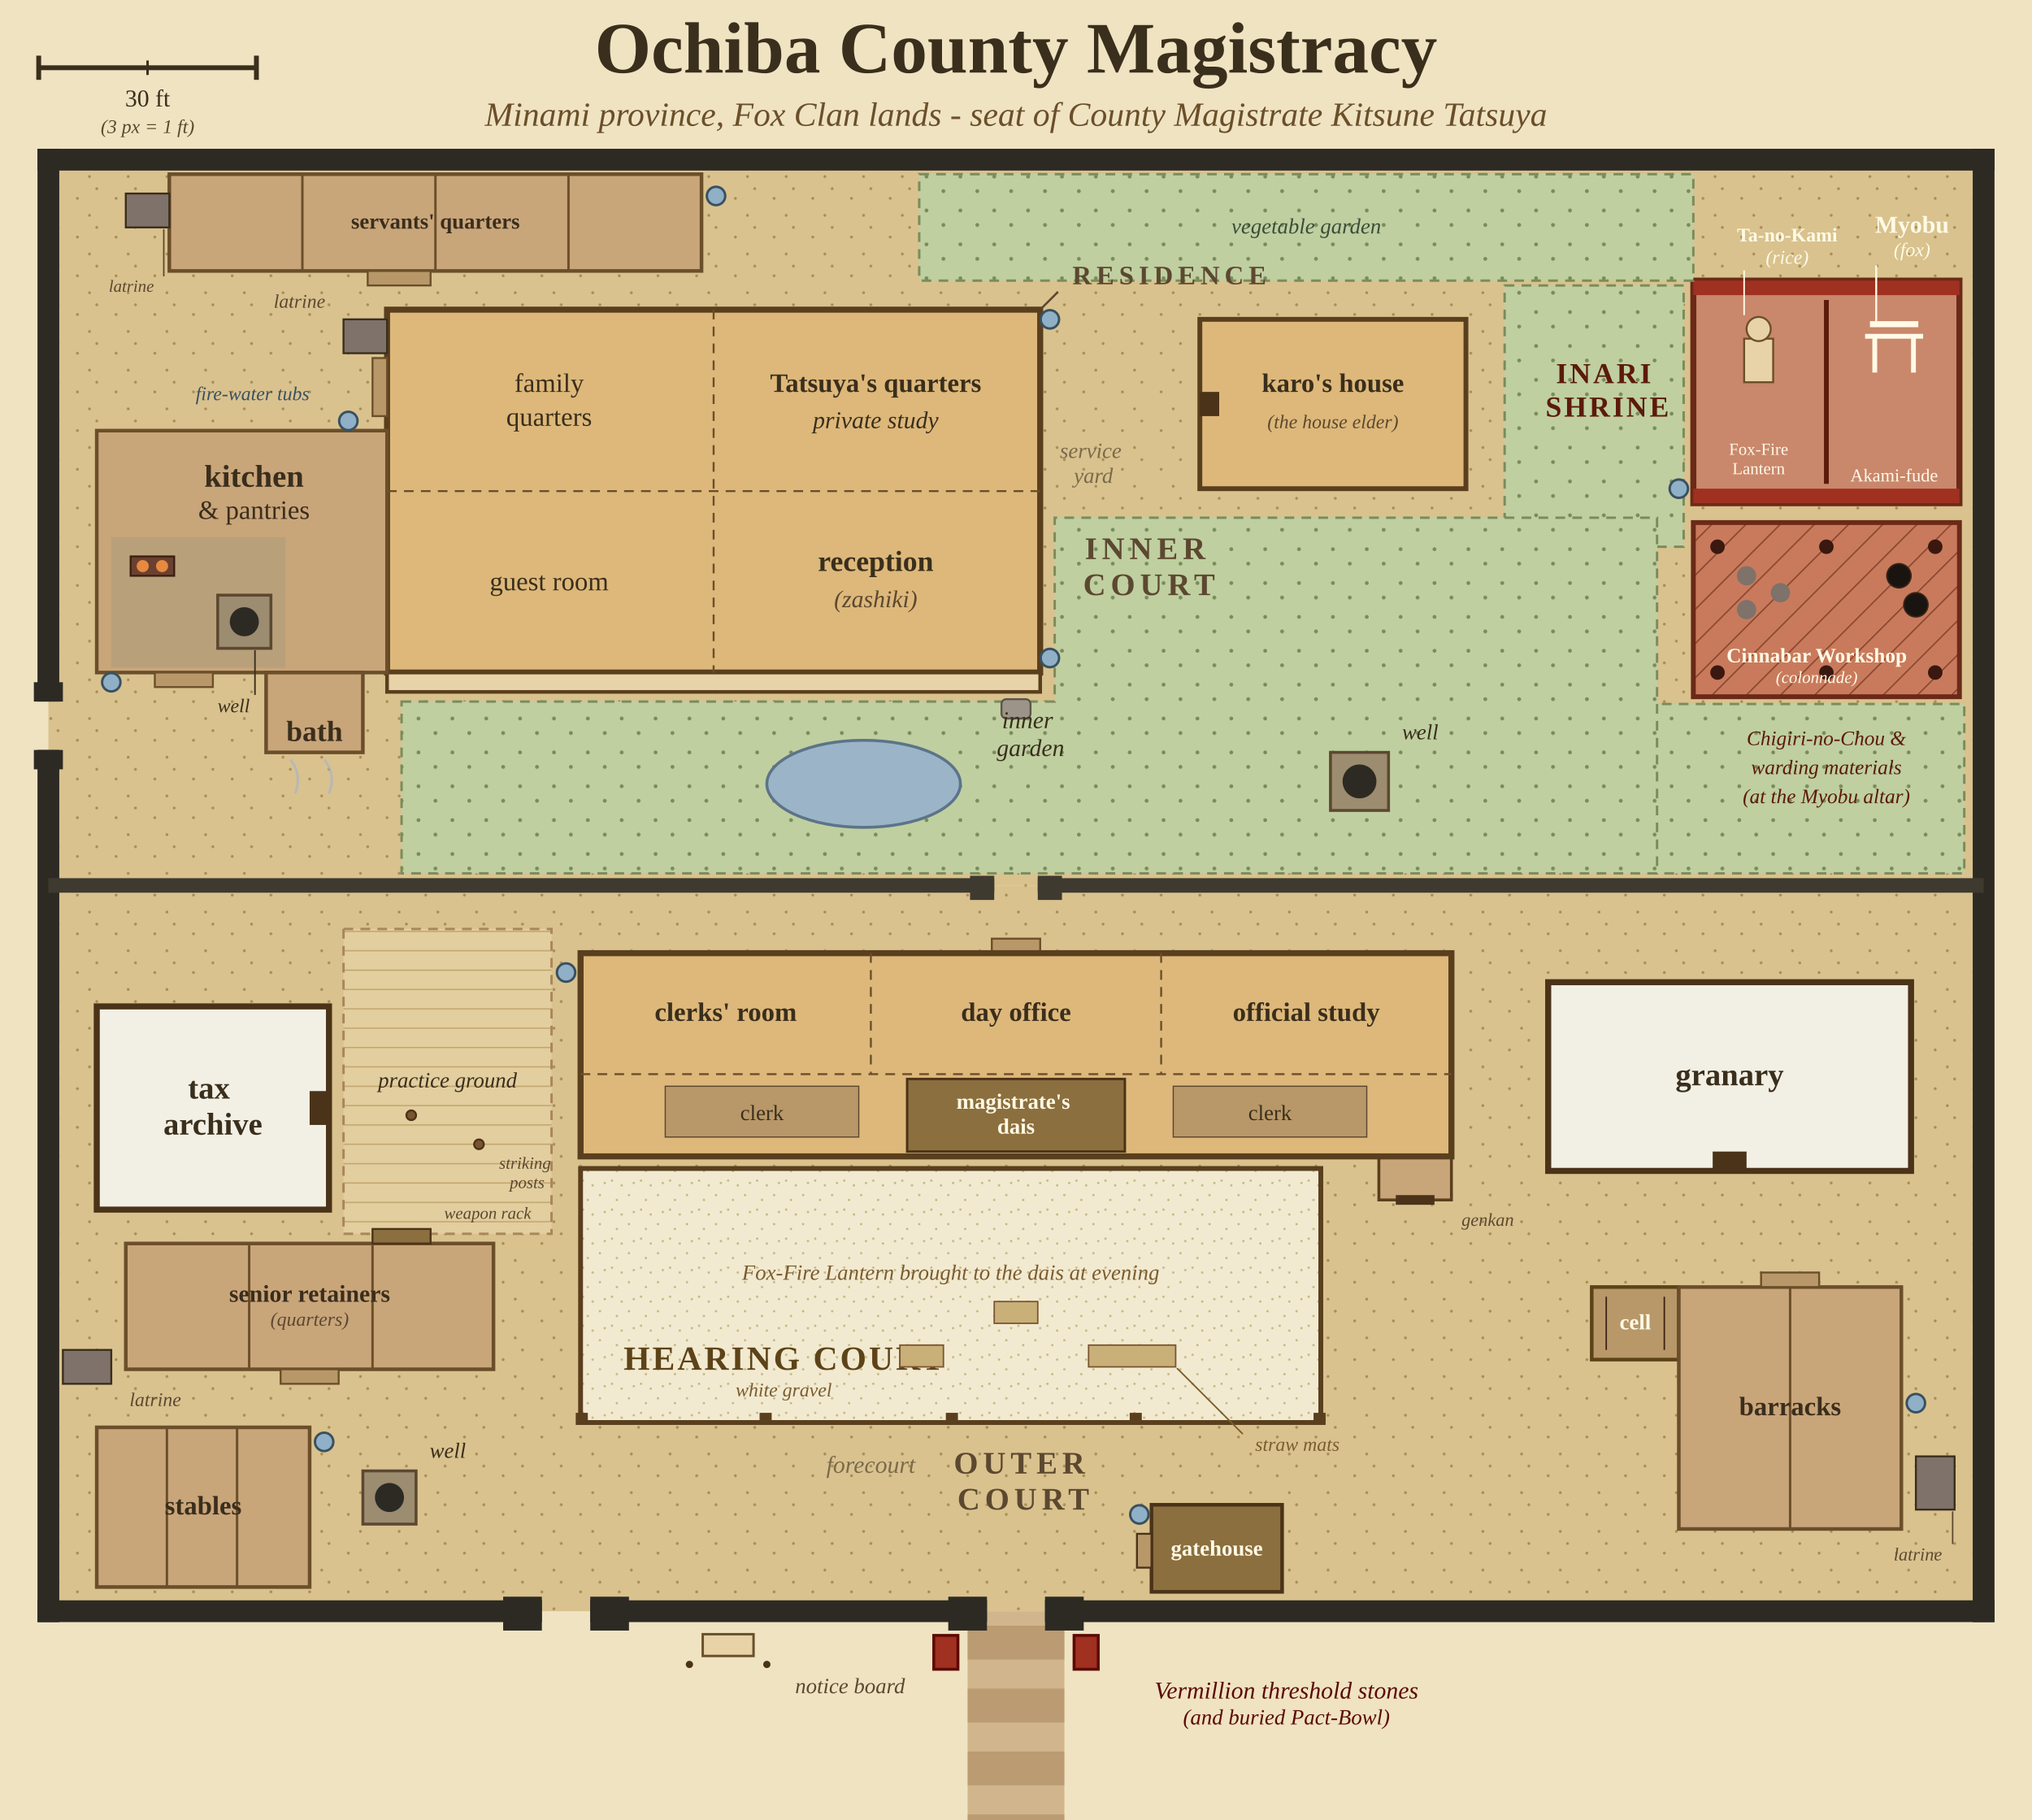
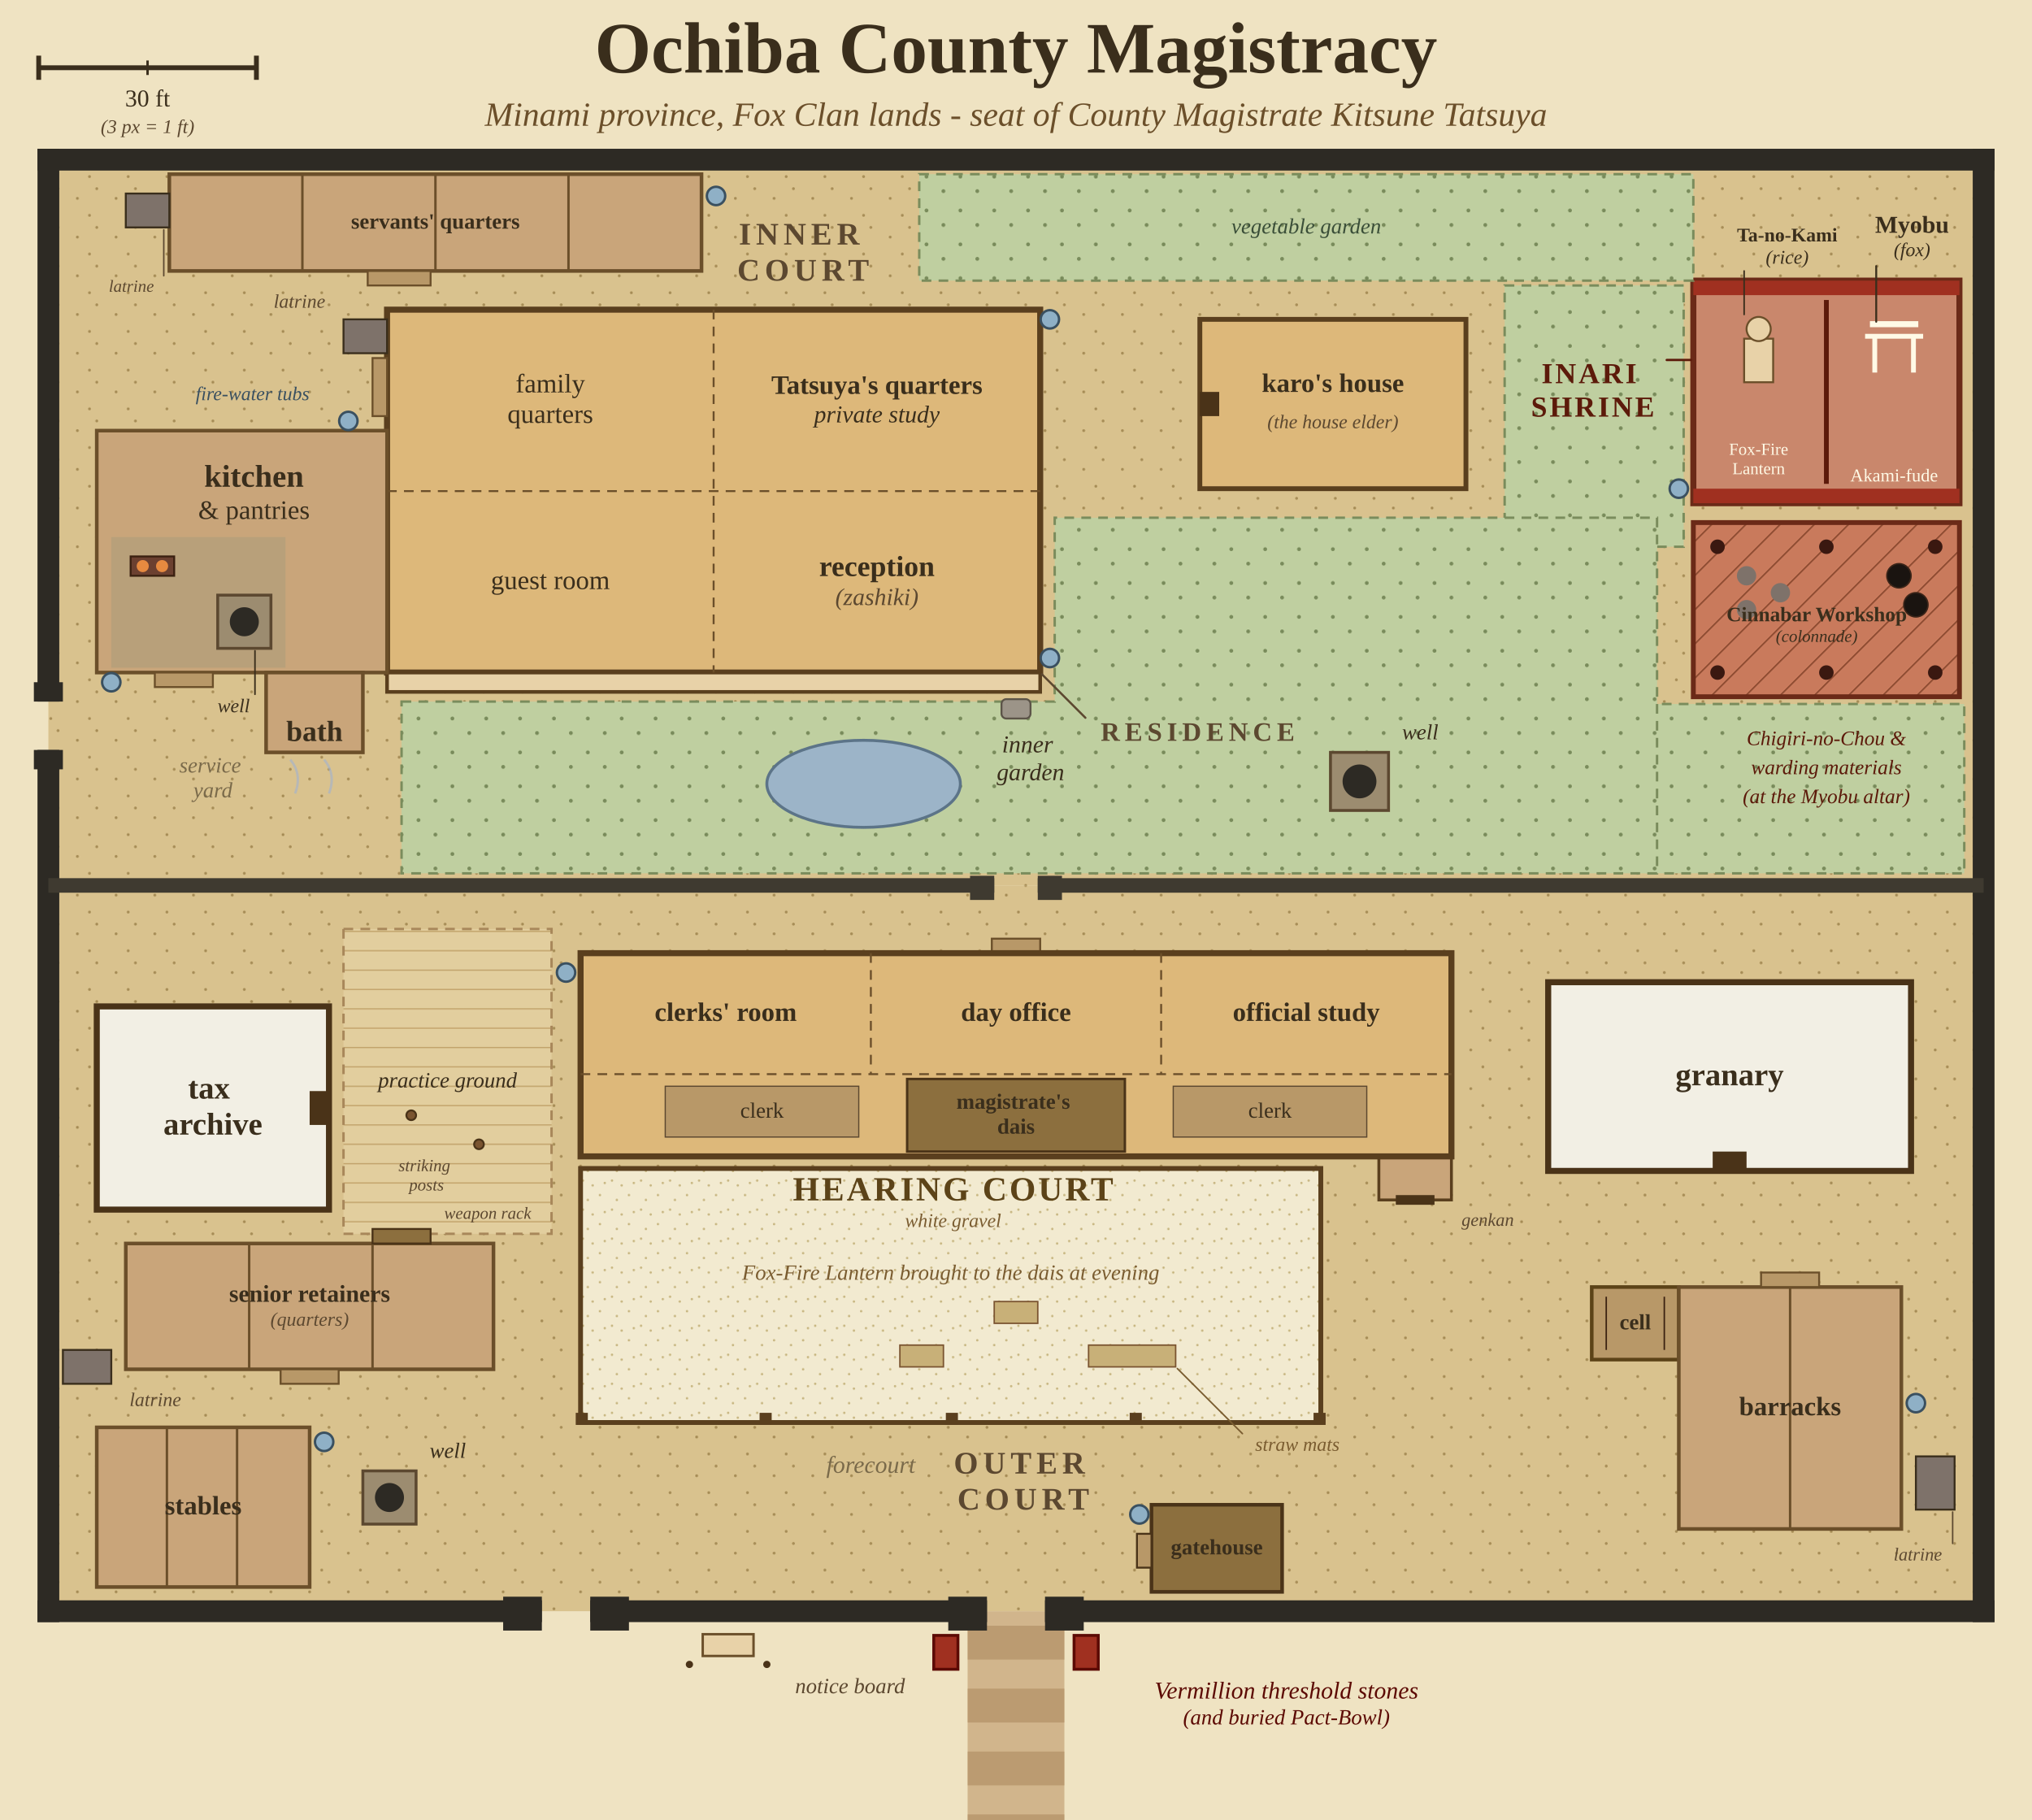
<svg xmlns="http://www.w3.org/2000/svg" viewBox="180 84 840 752" font-family="Georgia, 'Times New Roman', serif">
  <defs>
    <pattern id="colonnade-hatch" patternUnits="userSpaceOnUse" width="10" height="10" patternTransform="rotate(45)">
      <rect width="10" height="10" fill="#C97A5C" />
      <line x1="0" y1="0" x2="0" y2="10" stroke="#8C4A30" stroke-width="1.2" />
    </pattern>
    <pattern id="garden-stipple" patternUnits="userSpaceOnUse" width="14" height="14">
      <rect width="14" height="14" fill="#BFCFA0" />
      <circle cx="3" cy="3" r="0.8" fill="#7A8C5C" />
      <circle cx="10" cy="9" r="0.8" fill="#7A8C5C" />
    </pattern>
    <pattern id="court-earth" patternUnits="userSpaceOnUse" width="16" height="16">
      <rect width="16" height="16" fill="#D9C28E" />
      <circle cx="4" cy="6" r="0.6" fill="#A88E58" />
      <circle cx="12" cy="2" r="0.6" fill="#A88E58" />
      <circle cx="9" cy="13" r="0.6" fill="#A88E58" />
    </pattern>
    <pattern id="keiko-earth" patternUnits="userSpaceOnUse" width="16" height="16">
      <rect width="16" height="16" fill="#E2CE9E" />
      <line x1="0" y1="5" x2="16" y2="5" stroke="#C2A46C" stroke-width="0.5" />
      <line x1="0" y1="13" x2="16" y2="13" stroke="#C2A46C" stroke-width="0.5" />
    </pattern>
    <pattern id="oshirasu-sand" patternUnits="userSpaceOnUse" width="12" height="12">
      <rect width="12" height="12" fill="#F2EAD0" />
      <circle cx="3" cy="4" r="0.5" fill="#C9B884" />
      <circle cx="8" cy="2" r="0.5" fill="#C9B884" />
      <circle cx="10" cy="9" r="0.5" fill="#C9B884" />
      <circle cx="5" cy="10" r="0.5" fill="#C9B884" />
      <circle cx="1" cy="8" r="0.5" fill="#C9B884" />
    </pattern>
    <pattern id="granary-slats" patternUnits="userSpaceOnUse" width="14" height="6">
      <rect width="14" height="6" fill="#D9B47A" />
      <line x1="0" y1="0" x2="14" y2="0" stroke="#7A5430" stroke-width="0.8" />
      <line x1="0" y1="3" x2="14" y2="3" stroke="#A88454" stroke-width="0.5" />
    </pattern>
  </defs>
  <rect x="0" y="0" width="1200" height="900" fill="#EFE3C2" data-kind="-" />
  <g data-kind="road">
    <path d="M 600 900 L 600 750" stroke="#B89060" stroke-width="40" stroke-linecap="butt" opacity="0.55" />
    <path d="M 600 900 L 600 750" stroke="#9C7448" stroke-width="40" stroke-dasharray="14 12" fill="none" opacity="0.4" />
  </g>
  <text x="600" y="114" text-anchor="middle" font-size="30" font-weight="bold" fill="#3A2E1C" data-kind="-">Ochiba County Magistracy</text>
  <text x="600" y="136" text-anchor="middle" font-size="14" font-style="italic" fill="#6B4F2A" data-kind="-">Minami province, Fox Clan lands - seat of County Magistrate Kitsune Tatsuya</text>
  <g data-kind="-">
    <g stroke="#3A2E1C">
      <line x1="196" y1="112" x2="286" y2="112" stroke-width="2" />
      <line x1="196" y1="107" x2="196" y2="117" stroke-width="2" />
      <line x1="286" y1="107" x2="286" y2="117" stroke-width="2" />
      <line x1="241" y1="109" x2="241" y2="115" stroke-width="1" />
    </g>
    <text x="241" y="128" text-anchor="middle" font-size="10" fill="#3A2E1C">30 ft</text>
    <text x="241" y="139" text-anchor="middle" font-size="8" font-style="italic" fill="#5C4830">(3 px = 1 ft)</text>
  </g>
  <rect x="200" y="150" width="800" height="300" fill="url(#court-earth)" id="precinct" data-kind="inner court" />
  <rect x="200" y="450" width="800" height="300" fill="url(#court-earth)" id="precinct" data-kind="outer court" />
  <g stroke="#2D2A24" stroke-width="9" fill="none" stroke-linecap="square" data-kind="compound wall">
    <line x1="200" y1="150" x2="1000" y2="150" />
    <line x1="200" y1="150" x2="200" y2="369.5" />
    <line x1="200" y1="398.5" x2="200" y2="750" />
    <line x1="1000" y1="150" x2="1000" y2="750" />
    <line x1="200" y1="750" x2="399.5" y2="750" />
    <line x1="428.5" y1="750" x2="583.5" y2="750" />
    <line x1="616.5" y1="750" x2="1000" y2="750" />
  </g>
  <g fill="#2D2A24" data-kind="main gate">
    <rect x="572" y="744" width="16" height="14" />
    <rect x="612" y="744" width="16" height="14" />
  </g>
  <g fill="#2D2A24" data-kind="side gate">
    <rect x="194" y="366" width="12" height="8" />
    <rect x="194" y="394" width="12" height="8" />
  </g>
  <g fill="#2D2A24" data-kind="side gate">
    <rect x="388" y="744" width="16" height="14" />
    <rect x="424" y="744" width="16" height="14" />
  </g>
  <g data-kind="threshold stones">
    <rect x="566" y="760" width="10" height="14" fill="#A03020" stroke="#5C0A04" stroke-width="1.2" />
    <rect x="624" y="760" width="10" height="14" fill="#A03020" stroke="#5C0A04" stroke-width="1.2" />
    <text x="711.8" y="786.1" text-anchor="middle" font-size="10" font-style="italic" fill="#5C0A04">Vermillion threshold stones</text>
    <text x="711.8" y="796.8" text-anchor="middle" font-size="9" font-style="italic" fill="#5C0A04">(and buried Pact-Bowl)</text>
  </g>
  <g data-kind="notice board">
    <rect x="470.5" y="759.5" width="21" height="9" fill="#E8D2A8" stroke="#6B4F2A" stroke-width="1" />
    <circle cx="465" cy="772" r="1.5" fill="#4A3318" />
    <circle cx="497" cy="772" r="1.5" fill="#4A3318" />
    <text x="531.4" y="783.9" text-anchor="middle" font-size="9" font-style="italic" fill="#5C4830">notice board</text>
  </g>
  <g stroke="#3F3A30" stroke-width="6" fill="none" stroke-dasharray="0" data-kind="court divider">
    <line x1="200" y1="450" x2="591" y2="450" />
    <line x1="609" y1="450" x2="1000" y2="450" />
  </g>
  <g fill="#3F3A30" data-kind="nakamon" data-part-of="court divider">
    <rect x="581" y="446" width="10" height="10" />
    <rect x="609" y="446" width="10" height="10" />
  </g>
  <text x="603.0" y="693.1" text-anchor="middle" font-size="13" font-weight="bold" letter-spacing="2" fill="#5C4830" data-kind="outer court">
    <tspan x="603.0" dy="0.0">OUTER</tspan>
    <tspan x="603.0" dy="14.9">COURT</tspan>
  </text>
  <text x="540.0" y="692.8" text-anchor="middle" font-size="10" font-style="italic" fill="#7A6A4A" data-kind="outer court">forecourt</text>
  <g data-kind="stables">
    <rect x="220" y="674" width="88" height="66" fill="#C9A57A" stroke="#6B4F2A" stroke-width="1.5" />
    <line x1="249" y1="674" x2="249" y2="740" stroke="#6B4F2A" stroke-width="1" />
    <line x1="278" y1="674" x2="278" y2="740" stroke="#6B4F2A" stroke-width="1" />
    <text x="264.0" y="710.0" text-anchor="middle" font-size="11" font-weight="bold" fill="#3A2E1C">stables</text>
  </g>
  <g data-kind="tax archive">
    <rect x="220" y="500" width="96" height="84" fill="#F2EFE4" stroke="#4A3318" stroke-width="2.5" />
    <rect x="308" y="535" width="8" height="14" fill="#4A3318" data-kind="door" />
    <text x="268.0" y="538.1" text-anchor="middle" font-size="13" font-weight="bold" fill="#3A2E1C">
      <tspan x="268.0" dy="0.0">tax</tspan>
      <tspan x="268.0" dy="14.9">archive</tspan>
    </text>
  </g>
  <g data-kind="office hall">
    <rect x="420" y="478" width="360" height="84" fill="#DDB87A" />
    <rect x="420" y="478" width="120" height="50" fill="#DDB87A" data-kind="clerks' room" />
    <rect x="540" y="478" width="120" height="50" fill="#DDB87A" data-kind="day office" />
    <rect x="660" y="478" width="120" height="50" fill="#DDB87A" data-kind="official study" />
    <rect x="750" y="562" width="30" height="18" fill="#C9A57A" stroke="#5A3F1E" stroke-width="1.2" data-kind="genkan" />
    <rect x="757" y="578" width="16" height="4" fill="#4A3318" data-kind="genkan" />
    <text x="795.0" y="590.7" text-anchor="middle" font-size="7.5" font-style="italic" fill="#5C4830" data-kind="genkan">genkan</text>
    <rect x="590" y="472" width="20" height="6" fill="#B89868" stroke="#6B4F2A" stroke-width="0.8" data-kind="door" />
    <rect x="420" y="478" width="360" height="84" fill="none" stroke="#5A3F1E" stroke-width="2.5" />
    <line x1="420" y1="528" x2="780" y2="528" stroke="#6B4F2A" stroke-width="0.8" stroke-dasharray="4 3" />
    <line x1="540" y1="478" x2="540" y2="528" stroke="#6B4F2A" stroke-width="0.8" stroke-dasharray="4 3" />
    <line x1="660" y1="478" x2="660" y2="528" stroke="#6B4F2A" stroke-width="0.8" stroke-dasharray="4 3" />
-     <text x="480" y="506" text-anchor="middle" font-size="11" font-weight="bold" fill="#3A2E1C" data-kind="clerks' room">clerks' room</text>
-     <text x="600" y="506" text-anchor="middle" font-size="11" font-weight="bold" fill="#3A2E1C" data-kind="day office">day office</text>
-     <text x="720" y="506" text-anchor="middle" font-size="11" font-weight="bold" fill="#3A2E1C" data-kind="official study">official study</text>
+     <text x="480.0" y="506.0" text-anchor="middle" font-size="11" font-weight="bold" fill="#3A2E1C" data-kind="clerks' room">clerks' room</text>
+     <text x="600.0" y="506.0" text-anchor="middle" font-size="11" font-weight="bold" fill="#3A2E1C" data-kind="day office">day office</text>
+     <text x="720.0" y="506.0" text-anchor="middle" font-size="11" font-weight="bold" fill="#3A2E1C" data-kind="official study">official study</text>
    <rect x="555" y="530" width="90" height="30" fill="#8C6F3E" stroke="#4A3318" stroke-width="1" data-kind="magistrate's dais" />
-     <text x="600.0" y="542.3" text-anchor="middle" font-size="9" font-weight="bold" fill="#FFFAE6" data-kind="magistrate's dais">
+     <text x="600.0" y="542.3" text-anchor="middle" font-size="9" font-weight="bold" fill="#3A2E1C" data-kind="magistrate's dais">
      <tspan x="600.0" dy="0.0">magistrate's</tspan>
      <tspan x="600.0" dy="10.3">dais</tspan>
    </text>
    <g data-kind="clerks' seats">
      <rect x="455" y="533" width="80" height="21" fill="#B89868" stroke="#5C4830" stroke-width="0.5" />
-       <text x="495" y="547" text-anchor="middle" font-size="9" fill="#3A2E1C">clerk</text>
+       <text x="495.0" y="546.0" text-anchor="middle" font-size="9" fill="#3A2E1C">clerk</text>
      <rect x="665" y="533" width="80" height="21" fill="#B89868" stroke="#5C4830" stroke-width="0.5" />
-       <text x="705" y="547" text-anchor="middle" font-size="9" fill="#3A2E1C">clerk</text>
+       <text x="705.0" y="546.0" text-anchor="middle" font-size="9" fill="#3A2E1C">clerk</text>
    </g>
  </g>
  <g data-kind="hearing court">
    <rect x="420" y="567" width="306" height="105" fill="url(#oshirasu-sand)" stroke="#5A3F1E" stroke-width="2" />
    <g fill="#5A3F1E">
      <rect x="418" y="668" width="5" height="5" />
      <rect x="494" y="668" width="5" height="5" />
      <rect x="571" y="668" width="5" height="5" />
      <rect x="647" y="668" width="5" height="5" />
      <rect x="723" y="668" width="5" height="5" />
    </g>
-     <text x="504.0" y="650.2" text-anchor="middle" letter-spacing="1" font-size="14" font-weight="bold" fill="#5C4318">HEARING COURT</text>
-     <text x="504.0" y="661.2" text-anchor="middle" font-size="8" font-style="italic" fill="#7A5C30">white gravel</text>
+     <text x="574.0" y="580.2" text-anchor="middle" font-size="14" font-weight="bold" letter-spacing="1" fill="#5C4318">HEARING COURT</text>
+     <text x="574.0" y="591.2" text-anchor="middle" font-size="8" font-style="italic" fill="#7A5C30">white gravel</text>
    <text x="573" y="613" text-anchor="middle" font-size="9" font-style="italic" fill="#7A5C30" data-kind="fox-fire lantern">Fox-Fire Lantern brought to the dais at evening</text>
    <g data-kind="kneeling positions">
      <g fill="#C8B078" stroke="#7A5430" stroke-width="0.6">
        <rect x="591" y="622" width="18" height="9" />
        <rect x="552" y="640" width="18" height="9" />
        <rect x="630" y="640" width="36" height="9" />
      </g>
      <text x="716.3" y="683.7" text-anchor="middle" font-size="8" font-style="italic" fill="#7A5C30">straw mats</text>
      <line x1="693.6" y1="676.6" x2="666.7" y2="649.7" stroke="#7A5C30" stroke-width="0.64" stroke-linecap="round" data-leader="1" />
    </g>
  </g>
  <g data-kind="granary">
    <rect x="820" y="490" width="150" height="78" fill="#F2EFE4" stroke="#4A3318" stroke-width="2.5" />
    <rect x="888" y="560" width="14" height="8" fill="#4A3318" data-kind="door" />
    <text x="895.0" y="532.6" text-anchor="middle" font-size="13" font-weight="bold" fill="#3A2E1C">granary</text>
  </g>
  <g data-kind="cell">
    <rect x="838" y="616" width="36" height="30" fill="#B89868" stroke="#5C4318" stroke-width="1.5" />
    <line x1="844" y1="620" x2="844" y2="642" stroke="#3A2010" stroke-width="0.6" />
    <line x1="868" y1="620" x2="868" y2="642" stroke="#3A2010" stroke-width="0.6" />
-     <text x="856.0" y="633.5" text-anchor="middle" font-size="9" font-weight="bold" fill="#FFFAE6">cell</text>
+     <text x="856.0" y="633.5" text-anchor="middle" font-size="9" font-weight="bold" fill="#3A2E1C">cell</text>
  </g>
  <g data-kind="barracks">
    <rect x="874" y="616" width="92" height="100" fill="#C9A57A" stroke="#6B4F2A" stroke-width="1.5" />
    <line x1="920" y1="616" x2="920" y2="716" stroke="#6B4F2A" stroke-width="1" />
    <rect x="908" y="610" width="24" height="6" fill="#B89868" stroke="#6B4F2A" stroke-width="0.8" data-kind="door" />
    <text x="920.0" y="669.0" text-anchor="middle" font-size="11" font-weight="bold" fill="#3A2E1C">barracks</text>
  </g>
  <g data-kind="latrine">
    <rect x="972" y="686" width="16" height="22" fill="#7E726A" stroke="#3A2E1C" stroke-width="0.8" />
    <text x="972.8" y="729.0" text-anchor="middle" font-size="7.5" font-style="italic" fill="#5C4830">latrine</text>
    <line x1="987.2" y1="722.0" x2="987.2" y2="709.0" stroke="#5C4830" stroke-width="0.60" stroke-linecap="round" data-leader="1" />
  </g>
  <g data-kind="latrine">
    <rect x="206" y="642" width="20" height="14" fill="#7E726A" stroke="#3A2E1C" stroke-width="0.8" />
    <text x="244.2" y="665.2" text-anchor="middle" font-size="8" font-style="italic" fill="#5C4830">latrine</text>
  </g>
  <g data-kind="well">
    <rect x="330" y="692" width="22" height="22" fill="#9C8C70" stroke="#5C4830" stroke-width="1.2" />
    <circle cx="341" cy="703" r="6" fill="#2D2A24" />
    <text x="365.1" y="686.6" text-anchor="middle" font-size="9" font-style="italic" fill="#3A2E1C">well</text>
  </g>
  <g data-kind="retainers' quarters">
    <rect x="232" y="598" width="152" height="52" fill="#C9A57A" stroke="#6B4F2A" stroke-width="1.5" />
    <line x1="283" y1="598" x2="283" y2="650" stroke="#6B4F2A" stroke-width="1" />
    <line x1="334" y1="598" x2="334" y2="650" stroke="#6B4F2A" stroke-width="1" />
    <rect x="296" y="650" width="24" height="6" fill="#B89868" stroke="#6B4F2A" stroke-width="0.8" data-kind="door" />
    <text x="308.0" y="622.1" text-anchor="middle" font-size="10" font-weight="bold" fill="#3A2E1C">senior retainers</text>
    <text x="308.0" y="632.0" text-anchor="middle" font-size="8" font-style="italic" fill="#5C4830">(quarters)</text>
  </g>
  <g data-kind="practice ground">
    <rect x="322" y="468" width="86" height="126" fill="url(#keiko-earth)" stroke="#A8875A" stroke-width="1" stroke-dasharray="4 3" />
    <text x="365.0" y="533.5" text-anchor="middle" font-size="9" font-style="italic" fill="#3A2E1C">practice ground</text>
    <g data-kind="striking posts">
-       <text x="397.9" y="567.1" text-anchor="middle" font-size="7" font-style="italic" fill="#5C4830">
-         <tspan x="397.9" dy="0.0">striking</tspan>
-         <tspan x="397.9" dy="8.0">posts</tspan>
+       <text x="356.3" y="568.1" text-anchor="middle" font-size="7" font-style="italic" fill="#5C4830">
+         <tspan x="356.3" dy="0.0">striking</tspan>
+         <tspan x="356.3" dy="8.0">posts</tspan>
      </text>
      <circle cx="350" cy="545" r="2" fill="#7A5430" stroke="#4A3318" stroke-width="0.8" />
      <circle cx="378" cy="557" r="2" fill="#7A5430" stroke="#4A3318" stroke-width="0.8" />
    </g>
    <g data-kind="weapon rack">
      <rect x="334" y="592" width="24" height="6" fill="#8C6F3E" stroke="#4A3318" stroke-width="0.8" />
      <text x="381.6" y="587.8" text-anchor="middle" font-size="7" font-style="italic" fill="#5C4830">weapon rack</text>
    </g>
  </g>
  <g data-kind="gatehouse">
    <rect x="656" y="706" width="54" height="36" fill="#8C6F3E" stroke="#4A3318" stroke-width="1.5" />
    <rect x="650" y="718" width="6" height="14" fill="#B89868" stroke="#4A3318" stroke-width="0.8" data-kind="door" />
-     <text x="683" y="727" text-anchor="middle" font-size="9" font-weight="bold" fill="#FFFAE6">gatehouse</text>
+     <text x="683.0" y="726.5" text-anchor="middle" font-size="9" font-weight="bold" fill="#3A2E1C">gatehouse</text>
  </g>
  <g data-kind="residence">
    <rect x="340" y="212" width="270" height="150" fill="#DDB87A" />
    <rect x="340" y="212" width="135" height="75" fill="#DDB87A" data-kind="family quarters" />
    <rect x="475" y="212" width="135" height="75" fill="#DDB87A" data-kind="lord's quarters" />
    <rect x="340" y="287" width="135" height="75" fill="#DDB87A" data-kind="guest quarters" />
    <rect x="475" y="287" width="135" height="75" fill="#DDB87A" data-kind="reception room" />
    <rect x="340" y="212" width="270" height="150" fill="none" stroke="#5A3F1E" stroke-width="2.5" />
    <rect x="340" y="362" width="270" height="8" fill="#E8D2A8" stroke="#5A3F1E" stroke-width="1.5" data-kind="engawa" />
    <line x1="340" y1="287" x2="610" y2="287" stroke="#6B4F2A" stroke-width="0.8" stroke-dasharray="4 3" />
    <line x1="475" y1="212" x2="475" y2="362" stroke="#6B4F2A" stroke-width="0.8" stroke-dasharray="4 3" />
    <g data-kind="lord's quarters">
-       <text x="542" y="246" text-anchor="middle" font-size="11" font-weight="bold" fill="#3A2E1C">Tatsuya's quarters</text>
-       <text x="542" y="261" text-anchor="middle" font-size="10" font-style="italic" fill="#3A2E1C">private study</text>
+       <text x="542.5" y="246.8" text-anchor="middle" font-size="11" font-weight="bold" fill="#3A2E1C">Tatsuya's quarters</text>
+       <text x="542.5" y="258.6" text-anchor="middle" font-size="10" font-style="italic" fill="#3A2E1C">private study</text>
    </g>
    <g data-kind="family quarters">
-       <text x="407" y="246" text-anchor="middle" font-size="11" fill="#3A2E1C">family</text>
-       <text x="407" y="260" text-anchor="middle" font-size="11" fill="#3A2E1C">quarters</text>
+       <text x="407.5" y="246.2" text-anchor="middle" font-size="11" fill="#3A2E1C">family</text>
+       <text x="407.5" y="258.8" text-anchor="middle" font-size="11" fill="#3A2E1C">quarters</text>
    </g>
    <rect x="334" y="232" width="6" height="24" fill="#B89868" stroke="#6B4F2A" stroke-width="0.8" data-kind="door" />
-     <text x="407" y="328" text-anchor="middle" font-size="11" fill="#3A2E1C" data-kind="guest quarters">guest room</text>
+     <text x="407.5" y="327.5" text-anchor="middle" font-size="11" fill="#3A2E1C" data-kind="guest quarters">guest room</text>
    <g data-kind="reception room">
-       <text x="542" y="320" text-anchor="middle" font-size="12" font-weight="bold" fill="#3A2E1C">reception</text>
-       <text x="542" y="335" text-anchor="middle" font-size="10" font-style="italic" fill="#5C4830">(zashiki)</text>
+       <text x="542.5" y="322.1" text-anchor="middle" font-size="12" font-weight="bold" fill="#3A2E1C">reception</text>
+       <text x="542.5" y="334.1" text-anchor="middle" font-size="10" font-style="italic" fill="#5C4830">(zashiki)</text>
    </g>
  </g>
  <g data-kind="kitchen" data-part-of="residence">
    <rect x="220" y="262" width="120" height="100" fill="#C9A57A" stroke="#6B4F2A" stroke-width="1.5" />
    <rect x="226" y="306" width="72" height="54" fill="#B8A07A" />
    <g data-kind="hearth">
      <rect x="234" y="314" width="18" height="8" fill="#6B4030" stroke="#3A2010" stroke-width="0.8" />
      <circle cx="239" cy="318" r="2.5" fill="#E68A40" />
      <circle cx="247" cy="318" r="2.5" fill="#E68A40" />
    </g>
    <text x="285.0" y="285.2" text-anchor="middle" font-size="13" font-weight="bold" fill="#3A2E1C">kitchen</text>
    <text x="285.0" y="298.5" text-anchor="middle" font-size="11" fill="#3A2E1C">&amp; pantries</text>
    <rect x="244" y="362" width="24" height="6" fill="#B89868" stroke="#6B4F2A" stroke-width="0.8" data-kind="door" />
    <rect x="270" y="330" width="22" height="22" fill="#9C8C70" stroke="#5C4830" stroke-width="1.2" data-kind="well" />
    <circle cx="281" cy="341" r="6" fill="#2D2A24" data-kind="well" />
    <text x="276.6" y="378.4" text-anchor="middle" font-size="8" font-style="italic" fill="#3A2E1C" data-kind="well">well</text>
    <line x1="285.4" y1="371.0" x2="285.4" y2="353.0" stroke="#3A2E1C" stroke-width="0.64" stroke-linecap="round" data-kind="well" data-leader="1" />
  </g>
-   <text x="632.0" y="273.3" text-anchor="middle" font-size="9" font-style="italic" fill="#7A6A4A" data-kind="inner court">
-     <tspan x="632.0" dy="0.0">service</tspan>
-     <tspan x="632.0" dy="10.3">yard</tspan>
-   </text>
+   <g data-kind="inner court">
+     <polygon points="205,370 345,370 345,445 205,445" fill="none" />
+     <text x="268.0" y="403.3" text-anchor="middle" font-size="9" font-style="italic" fill="#7A6A4A">
+       <tspan x="268.0" dy="0.0">service</tspan>
+       <tspan x="268.0" dy="10.3">yard</tspan>
+     </text>
+   </g>
  <rect x="802" y="202" width="74" height="108" fill="url(#garden-stipple)" stroke="#7A8C5C" stroke-width="1" stroke-dasharray="4 3" data-kind="garden" />
  <g data-kind="compound shrine">
    <rect x="880" y="200" width="110" height="92" fill="#C9876C" stroke="#6B2A18" stroke-width="2.5" />
    <line x1="935" y1="208" x2="935" y2="284" stroke="#5C1A0A" stroke-width="2" />
    <rect x="880" y="200" width="110" height="6" fill="#A03020" />
    <rect x="880" y="286" width="110" height="6" fill="#A03020" />
    <g data-kind="shrine altar">
      <g transform="translate(907, 226)">
        <rect x="-6" y="-2" width="12" height="18" fill="#E8D2A8" stroke="#6B4F2A" stroke-width="0.8" />
        <circle cx="0" cy="-6" r="5" fill="#E8D2A8" stroke="#6B4F2A" stroke-width="0.8" />
      </g>
-       <text x="918.8" y="183.8" text-anchor="middle" font-size="8" font-weight="bold" fill="#FFFAE6">Ta-no-Kami</text>
-       <text x="918.8" y="193.0" text-anchor="middle" font-size="8" font-style="italic" fill="#FFFAE6">(rice)</text>
-       <line x1="901.0" y1="196.0" x2="901.0" y2="214.0" stroke="#FFFAE6" stroke-width="0.64" stroke-linecap="round" data-leader="1" />
+       <text x="918.8" y="183.8" text-anchor="middle" font-size="8" font-weight="bold" fill="#3A2E1C">Ta-no-Kami</text>
+       <text x="918.8" y="193.0" text-anchor="middle" font-size="8" font-style="italic" fill="#3A2E1C">(rice)</text>
+       <line x1="901.0" y1="196.0" x2="901.0" y2="214.0" stroke="#3A2E1C" stroke-width="0.64" stroke-linecap="round" data-leader="1" />
    </g>
    <text x="907" y="272" text-anchor="middle" font-size="7" fill="#FFFAE6" data-kind="fox-fire lantern">Fox-Fire</text>
    <text x="907" y="280" text-anchor="middle" font-size="7" fill="#FFFAE6" data-kind="fox-fire lantern">Lantern</text>
    <g data-kind="shrine altar">
      <g transform="translate(963, 218)">
        <line x1="-10" y1="0" x2="10" y2="0" stroke="#FFFAE6" stroke-width="2.5" />
        <line x1="-12" y1="5" x2="12" y2="5" stroke="#FFFAE6" stroke-width="2" />
        <line x1="-8" y1="5" x2="-8" y2="20" stroke="#FFFAE6" stroke-width="2" />
        <line x1="8" y1="5" x2="8" y2="20" stroke="#FFFAE6" stroke-width="2" />
      </g>
-       <text x="970.4" y="180.2" text-anchor="middle" font-size="10" font-weight="bold" fill="#FFFAE6">Myobu</text>
-       <text x="970.4" y="189.9" text-anchor="middle" font-size="8" font-style="italic" fill="#FFFAE6">(fox)</text>
-       <line x1="955.6" y1="194.0" x2="955.6" y2="217.0" stroke="#FFFAE6" stroke-width="0.80" stroke-linecap="round" data-leader="1" />
+       <text x="970.4" y="180.2" text-anchor="middle" font-size="10" font-weight="bold" fill="#3A2E1C">Myobu</text>
+       <text x="970.4" y="189.9" text-anchor="middle" font-size="8" font-style="italic" fill="#3A2E1C">(fox)</text>
+       <line x1="955.6" y1="194.0" x2="955.6" y2="217.0" stroke="#3A2E1C" stroke-width="0.80" stroke-linecap="round" data-leader="1" />
    </g>
    <text x="963" y="283" text-anchor="middle" font-size="7.5" fill="#FFFAE6" data-kind="fox relics">Akami-fude</text>
  </g>
  <g data-kind="garden">
    <rect x="860" y="375" width="132" height="70" fill="url(#garden-stipple)" stroke="#7A8C5C" stroke-width="1" stroke-dasharray="4 3" />
  </g>
-   <text x="844.4" y="242.4" text-anchor="middle" font-size="12" font-weight="bold" letter-spacing="1" fill="#5C1A0A" data-kind="compound shrine">
-     <tspan x="844.4" dy="0.0">INARI</tspan>
-     <tspan x="844.4" dy="13.8">SHRINE</tspan>
+   <text x="838.4" y="242.4" text-anchor="middle" font-size="12" font-weight="bold" letter-spacing="1" fill="#5C1A0A" data-kind="compound shrine">
+     <tspan x="838.4" dy="0.0">INARI</tspan>
+     <tspan x="838.4" dy="13.8">SHRINE</tspan>
  </text>
+   <line x1="869.0" y1="232.8" x2="879.0" y2="232.8" stroke="#5C1A0A" stroke-width="0.96" stroke-linecap="round" data-kind="compound shrine" data-leader="1" />
  <g data-kind="fox relics">
    <text x="935" y="392" text-anchor="middle" font-size="8.5" font-style="italic" fill="#5C1A0A">Chigiri-no-Chou &amp;</text>
    <text x="935" y="404" text-anchor="middle" font-size="8.5" font-style="italic" fill="#5C1A0A">warding materials</text>
    <text x="935" y="416" text-anchor="middle" font-size="8.5" font-style="italic" fill="#5C1A0A">(at the Myobu altar)</text>
  </g>
  <g data-kind="cinnabar workshop">
    <rect x="880" y="300" width="110" height="72" fill="url(#colonnade-hatch)" stroke="#6B2A18" stroke-width="2" />
    <circle cx="890" cy="310" r="3" fill="#3A1810" />
    <circle cx="935" cy="310" r="3" fill="#3A1810" />
    <circle cx="980" cy="310" r="3" fill="#3A1810" />
    <circle cx="890" cy="362" r="3" fill="#3A1810" />
    <circle cx="935" cy="362" r="3" fill="#3A1810" />
    <circle cx="980" cy="362" r="3" fill="#3A1810" />
    <g data-kind="drying stones and bowls">
      <circle cx="902" cy="322" r="4" fill="#7E726A" />
      <circle cx="916" cy="329" r="4" fill="#7E726A" />
      <circle cx="902" cy="336" r="4" fill="#7E726A" />
      <circle cx="965" cy="322" r="5" fill="#1A1410" stroke="#3A2418" stroke-width="0.6" />
      <circle cx="972" cy="334" r="5" fill="#1A1410" stroke="#3A2418" stroke-width="0.6" />
    </g>
-     <text x="931.0" y="357.8" text-anchor="middle" font-size="8.5" font-weight="bold" fill="#FFFAE6">Cinnabar Workshop</text>
-     <text x="931.0" y="366.3" text-anchor="middle" font-size="7" font-style="italic" fill="#FFFAE6">(colonnade)</text>
+     <text x="931.0" y="340.8" text-anchor="middle" font-size="8.5" font-weight="bold" fill="#3A2E1C">Cinnabar Workshop</text>
+     <text x="931.0" y="349.3" text-anchor="middle" font-size="7" font-style="italic" fill="#3A2E1C">(colonnade)</text>
  </g>
  <g data-kind="garden">
    <path d="M 346 374 H 616 V 298 H 865 V 445 H 346 Z" fill="url(#garden-stipple)" stroke="#7A8C5C" stroke-width="1" stroke-dasharray="4 3" />
    <ellipse cx="537" cy="408" rx="40" ry="18" fill="#9CB4C8" stroke="#5C7488" stroke-width="1.2" data-kind="garden pond" />
    <rect x="594" y="373" width="12" height="8" rx="2" fill="#9C9488" stroke="#5C5448" stroke-width="0.8" />
-     <text x="606.0" y="385.0" text-anchor="middle" font-size="10" font-style="italic" fill="#3A2E1C">
+     <text x="606.0" y="395.0" text-anchor="middle" font-size="10" font-style="italic" fill="#3A2E1C">
      <tspan x="606.0" dy="0.0">inner</tspan>
      <tspan x="606.0" dy="11.5">garden</tspan>
    </text>
  </g>
  <g data-kind="bath">
    <rect x="290" y="362" width="40" height="33" fill="#C9A57A" stroke="#6B4F2A" stroke-width="1.5" />
    <path d="M 302 412 q 3 -8 -2 -14 M 316 412 q 3 -8 -2 -14" stroke="#A8B4C8" stroke-width="1" fill="none" opacity="0.7" />
    <text x="310.0" y="390.3" text-anchor="middle" font-size="12" font-weight="bold" fill="#3A2E1C">bath</text>
  </g>
  <g data-kind="karo's house">
    <rect x="676" y="216" width="110" height="70" fill="#DDB87A" stroke="#5A3F1E" stroke-width="2" />
    <rect x="676" y="246" width="8" height="10" fill="#4A3318" data-kind="door" />
    <text x="731" y="246" text-anchor="middle" font-size="11" font-weight="bold" fill="#3A2E1C">karo's house</text>
    <text x="731" y="261" text-anchor="middle" font-size="8" font-style="italic" fill="#5C4830">(the house elder)</text>
  </g>
  <g data-kind="well" data-part-of="garden">
    <rect x="730" y="395" width="24" height="24" fill="#9C8C70" stroke="#5C4830" stroke-width="1.2" />
    <circle cx="742" cy="407" r="7" fill="#2D2A24" />
    <text x="767.1" y="389.6" text-anchor="middle" font-size="9" font-style="italic" fill="#3A2E1C">well</text>
  </g>
  <g data-kind="servants' quarters">
    <rect x="250" y="156" width="220" height="40" fill="#C9A57A" stroke="#6B4F2A" stroke-width="1.5" />
    <line x1="305" y1="156" x2="305" y2="196" stroke="#6B4F2A" stroke-width="1" />
    <line x1="360" y1="156" x2="360" y2="196" stroke="#6B4F2A" stroke-width="1" />
    <line x1="415" y1="156" x2="415" y2="196" stroke="#6B4F2A" stroke-width="1" />
    <rect x="332" y="196" width="26" height="6" fill="#B89868" stroke="#6B4F2A" stroke-width="0.8" data-kind="door" />
    <text x="360.0" y="178.5" text-anchor="middle" font-size="9" font-weight="bold" fill="#3A2E1C">servants' quarters</text>
  </g>
  <g data-kind="latrine" data-part-of="servants' quarters">
    <rect x="232" y="164" width="18" height="14" fill="#7E726A" stroke="#3A2E1C" stroke-width="0.8" />
    <text x="234.3" y="204.6" text-anchor="middle" font-size="7" font-style="italic" fill="#5C4830">latrine</text>
    <line x1="247.7" y1="198.0" x2="247.7" y2="179.0" stroke="#5C4830" stroke-width="0.60" stroke-linecap="round" data-leader="1" />
  </g>
  <g data-kind="latrine" data-part-of="residence">
    <rect x="322" y="216" width="18" height="14" fill="#7E726A" stroke="#3A2E1C" stroke-width="0.8" />
    <text x="303.8" y="211.2" text-anchor="middle" font-size="8" font-style="italic" fill="#5C4830">latrine</text>
  </g>
  <g data-kind="vegetable garden">
    <rect x="560" y="156" width="320" height="44" fill="url(#garden-stipple)" stroke="#7A8C5C" stroke-width="1" stroke-dasharray="4 3" />
    <text x="720.0" y="180.5" text-anchor="middle" font-size="9" font-style="italic" fill="#3A4E38">vegetable garden</text>
  </g>
-   <text x="655.0" y="315.1" text-anchor="middle" font-size="13" font-weight="bold" letter-spacing="2" fill="#5C4830" data-kind="inner court">
-     <tspan x="655.0" dy="0.0">INNER</tspan>
-     <tspan x="655.0" dy="14.9">COURT</tspan>
+   <text x="512.0" y="185.1" text-anchor="middle" font-size="13" font-weight="bold" letter-spacing="2" fill="#5C4830" data-kind="inner court">
+     <tspan x="512.0" dy="0.0">INNER</tspan>
+     <tspan x="512.0" dy="14.9">COURT</tspan>
  </text>
-   <text x="663.4" y="201.5" text-anchor="middle" font-size="11" font-weight="bold" letter-spacing="2" fill="#5C4830" data-kind="residence">RESIDENCE</text>
-   <line x1="617.1" y1="204.9" x2="610.7" y2="211.3" stroke="#5C4830" stroke-width="0.88" stroke-linecap="round" data-kind="residence" data-leader="1" />
+   <text x="675.1" y="390.2" text-anchor="middle" font-size="11" font-weight="bold" letter-spacing="2" fill="#5C4830" data-kind="residence">RESIDENCE</text>
+   <line x1="628.7" y1="380.7" x2="610.7" y2="362.7" stroke="#5C4830" stroke-width="0.88" stroke-linecap="round" data-kind="residence" data-leader="1" />
  <g fill="#8FB0C6" stroke="#3A5060" stroke-width="1" data-kind="fire-water tubs">
    <circle cx="226" cy="366" r="3.8" />
    <circle cx="324" cy="258" r="3.8" />
    <circle cx="414" cy="486" r="3.8" />
    <circle cx="614" cy="216" r="3.8" />
    <circle cx="614" cy="356" r="3.8" />
    <circle cx="874" cy="286" r="3.8" />
    <circle cx="972" cy="664" r="3.8" />
    <circle cx="651" cy="710" r="3.8" />
    <circle cx="314" cy="680" r="3.8" />
    <circle cx="476" cy="165" r="3.8" />
  </g>
  <text x="284.4" y="249.4" text-anchor="middle" font-size="8" font-style="italic" fill="#3A5060" data-kind="fire-water tubs">fire-water tubs</text>
</svg>
